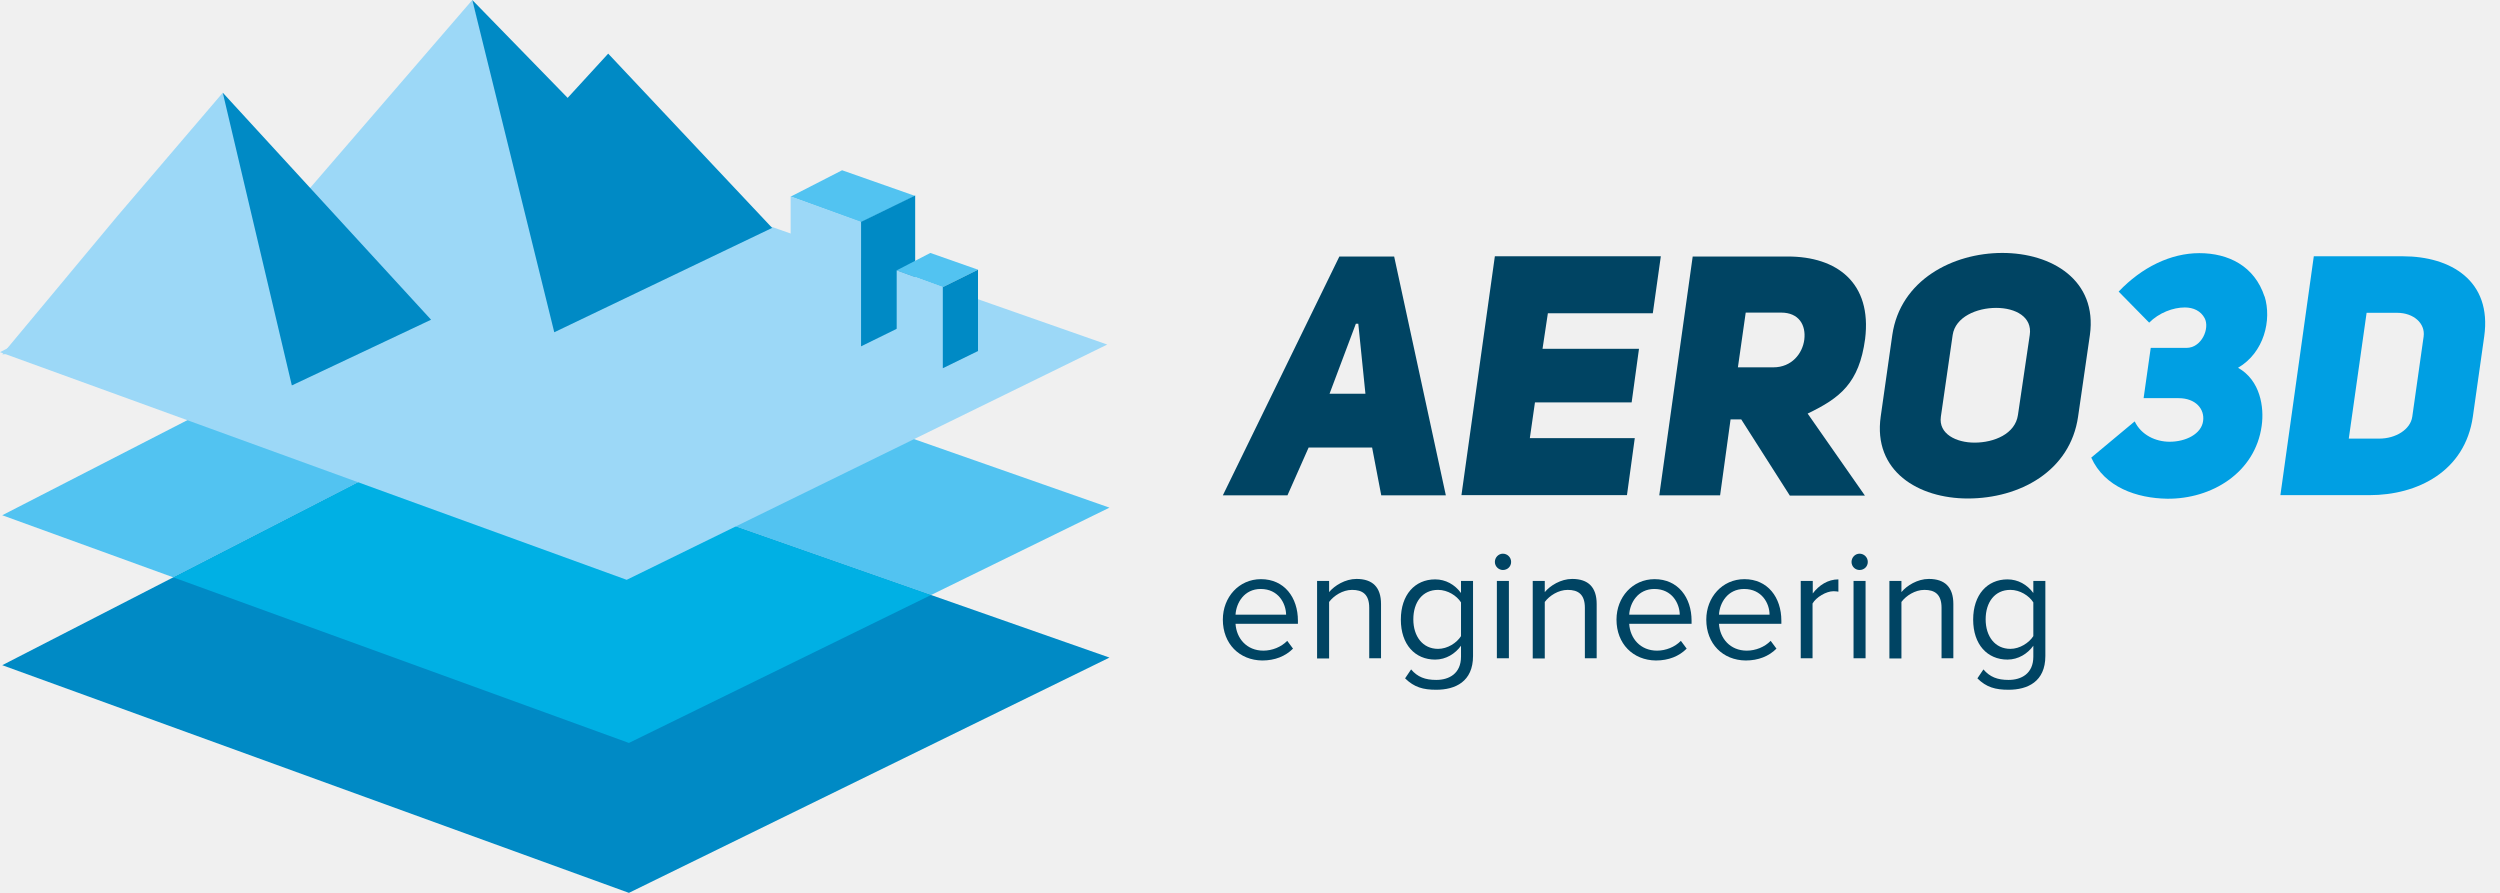
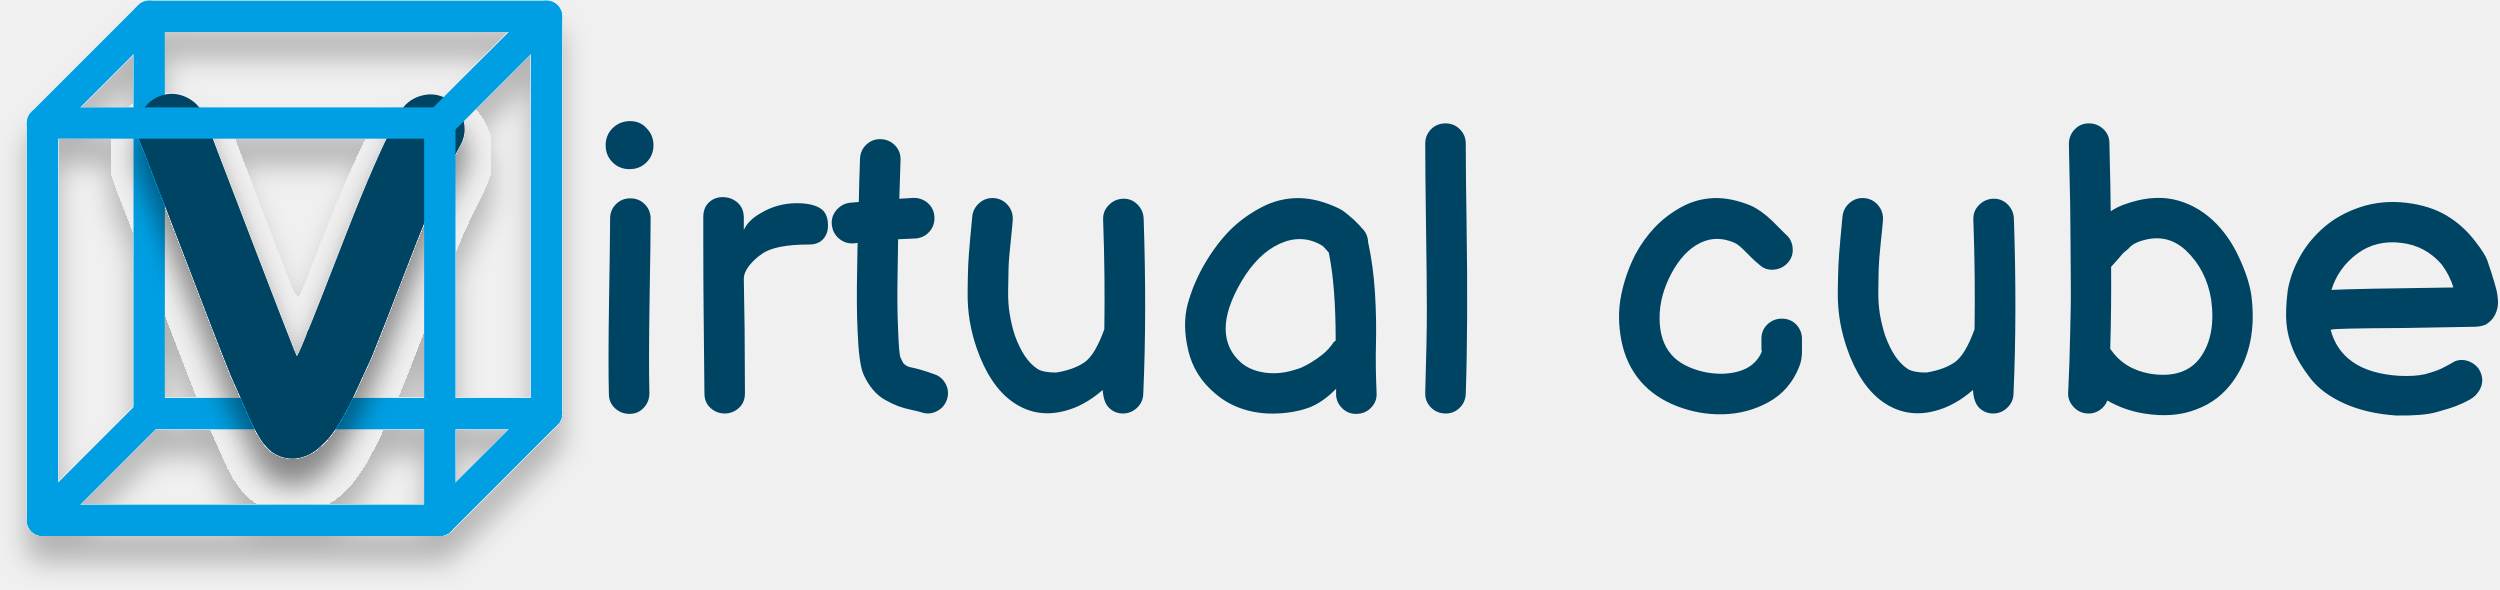
- <svg xmlns="http://www.w3.org/2000/svg" width="154" height="55" viewBox="0 0 154 55" fill="none">
-   <g clip-path="url(#clip0)">
-     <path d="M89.064 30.514H85.085L84.522 27.569H80.611L79.307 30.514H75.327L82.505 15.801H85.88L89.064 30.514ZM84.11 24.252L83.671 19.944H83.52L81.901 24.252H84.11Z" fill="#004463" />
-     <path d="M95.02 21.485H100.962L100.509 24.789H94.553L94.238 26.991H100.702L100.221 30.501H90.025L92.083 15.787H102.307L101.813 19.297H95.349L95.02 21.485Z" fill="#004463" />
-     <path d="M107.261 25.835H106.603L105.958 30.514H102.211L104.27 15.801H110.129C113.162 15.801 115.317 17.425 114.891 20.88C114.521 23.605 113.354 24.513 111.351 25.477L114.878 30.528H110.253L107.261 25.835ZM109.237 22.628C110.376 22.628 111.035 21.774 111.145 20.921C111.255 20.026 110.816 19.256 109.718 19.256H107.536L107.055 22.628H109.237Z" fill="#004463" />
-     <path d="M116.566 20.632C117.06 17.246 120.298 15.581 123.345 15.581C126.392 15.581 129.205 17.26 128.738 20.632L128.011 25.656C127.531 29.028 124.402 30.707 121.218 30.707C118.171 30.707 115.372 29.028 115.852 25.656L116.566 20.632ZM119.557 25.669C119.406 26.729 120.504 27.266 121.63 27.266C122.837 27.266 124.141 26.729 124.306 25.559L125.033 20.632C125.198 19.531 124.168 18.966 122.961 18.966C121.753 18.966 120.449 19.531 120.285 20.632L119.557 25.669Z" fill="#004463" />
-     <path d="M131.497 25.958C131.909 26.812 132.801 27.211 133.651 27.211C134.653 27.211 135.6 26.729 135.71 25.945C135.82 25.201 135.257 24.527 134.2 24.527H132.046L132.485 21.43H134.681C135.628 21.43 136.135 20.219 135.806 19.599C135.573 19.159 135.12 18.939 134.585 18.939C133.857 18.939 132.993 19.269 132.389 19.875L130.509 17.962C131.936 16.461 133.72 15.594 135.477 15.594C137.261 15.594 138.88 16.379 139.498 18.278V18.251C139.95 19.71 139.47 21.719 137.864 22.655C139.237 23.426 139.484 25.091 139.319 26.234C138.921 29.124 136.231 30.748 133.5 30.721C131.634 30.693 129.644 30.019 128.821 28.188L131.497 25.958Z" fill="#009FE3" />
-     <path d="M148.02 15.787C150.957 15.787 153.509 17.287 153.029 20.715L152.329 25.656C151.849 29.042 148.912 30.501 145.961 30.501H140.472L142.53 15.787H148.02ZM146.565 27.018C147.581 27.018 148.486 26.454 148.596 25.669L149.296 20.728C149.406 19.916 148.678 19.269 147.663 19.269H145.783L144.685 27.018H146.565Z" fill="#009FE3" />
-     <path d="M75.327 38.167C75.327 36.791 76.315 35.676 77.674 35.676C79.115 35.676 79.952 36.804 79.952 38.236V38.428H76.109C76.164 39.323 76.796 40.08 77.825 40.08C78.36 40.08 78.923 39.86 79.293 39.475L79.65 39.956C79.183 40.424 78.538 40.686 77.756 40.686C76.343 40.672 75.327 39.654 75.327 38.167ZM77.66 36.281C76.645 36.281 76.151 37.135 76.109 37.864H79.225C79.211 37.162 78.744 36.281 77.66 36.281Z" fill="#004463" />
-     <path d="M84.344 40.562V37.438C84.344 36.598 83.918 36.337 83.287 36.337C82.71 36.337 82.162 36.694 81.873 37.08V40.562H81.132V35.786H81.873V36.474C82.203 36.075 82.862 35.662 83.561 35.662C84.549 35.662 85.071 36.171 85.071 37.204V40.548H84.344V40.562Z" fill="#004463" />
-     <path d="M86.553 41.787L86.924 41.236C87.322 41.704 87.788 41.883 88.474 41.883C89.257 41.883 89.998 41.498 89.998 40.452V39.777C89.654 40.259 89.078 40.631 88.406 40.631C87.171 40.631 86.292 39.709 86.292 38.167C86.292 36.639 87.157 35.69 88.406 35.69C89.051 35.69 89.613 36.006 89.998 36.529V35.786H90.739V40.41C90.739 41.993 89.641 42.489 88.474 42.489C87.665 42.489 87.116 42.337 86.553 41.787ZM89.998 39.185V37.107C89.737 36.694 89.174 36.336 88.584 36.336C87.623 36.336 87.061 37.093 87.061 38.153C87.061 39.199 87.637 39.97 88.584 39.97C89.174 39.97 89.737 39.598 89.998 39.185Z" fill="#004463" />
-     <path d="M92.084 34.616C92.084 34.341 92.303 34.107 92.578 34.107C92.852 34.107 93.085 34.327 93.085 34.616C93.085 34.892 92.866 35.112 92.578 35.112C92.317 35.112 92.084 34.892 92.084 34.616ZM92.207 40.562V35.786H92.948V40.548H92.207V40.562Z" fill="#004463" />
-     <path d="M97.628 40.562V37.438C97.628 36.598 97.202 36.337 96.571 36.337C95.995 36.337 95.446 36.694 95.158 37.08V40.562H94.416V35.786H95.158V36.474C95.487 36.075 96.146 35.662 96.846 35.662C97.834 35.662 98.355 36.171 98.355 37.204V40.548H97.628V40.562Z" fill="#004463" />
-     <path d="M99.576 38.167C99.576 36.791 100.564 35.676 101.923 35.676C103.364 35.676 104.201 36.804 104.201 38.236V38.428H100.359C100.414 39.323 101.045 40.08 102.074 40.08C102.609 40.08 103.172 39.86 103.542 39.475L103.899 39.956C103.433 40.424 102.788 40.686 102.005 40.686C100.592 40.672 99.576 39.654 99.576 38.167ZM101.909 36.281C100.894 36.281 100.4 37.135 100.359 37.864H103.474C103.46 37.162 102.994 36.281 101.909 36.281Z" fill="#004463" />
-     <path d="M105.107 38.167C105.107 36.791 106.095 35.676 107.454 35.676C108.894 35.676 109.732 36.804 109.732 38.236V38.428H105.889C105.944 39.323 106.575 40.08 107.604 40.08C108.14 40.08 108.702 39.86 109.073 39.475L109.43 39.956C108.963 40.424 108.318 40.686 107.536 40.686C106.122 40.672 105.107 39.654 105.107 38.167ZM107.44 36.281C106.424 36.281 105.93 37.135 105.889 37.864H109.004C109.004 37.162 108.524 36.281 107.44 36.281Z" fill="#004463" />
-     <path d="M110.925 40.562V35.786H111.666V36.557C112.051 36.047 112.6 35.69 113.245 35.69V36.447C113.162 36.433 113.066 36.419 112.943 36.419C112.49 36.419 111.872 36.791 111.653 37.176V40.548H110.925V40.562Z" fill="#004463" />
-     <path d="M114.054 34.616C114.054 34.341 114.274 34.107 114.548 34.107C114.823 34.107 115.056 34.327 115.056 34.616C115.056 34.892 114.837 35.112 114.548 35.112C114.274 35.112 114.054 34.892 114.054 34.616ZM114.178 40.562V35.786H114.919V40.548H114.178V40.562Z" fill="#004463" />
-     <path d="M119.599 40.562V37.438C119.599 36.598 119.173 36.337 118.542 36.337C117.966 36.337 117.417 36.694 117.128 37.08V40.562H116.387V35.786H117.128V36.474C117.458 36.075 118.116 35.662 118.816 35.662C119.804 35.662 120.326 36.171 120.326 37.204V40.548H119.599V40.562Z" fill="#004463" />
-     <path d="M121.808 41.787L122.179 41.236C122.577 41.704 123.043 41.883 123.729 41.883C124.512 41.883 125.253 41.498 125.253 40.452V39.777C124.91 40.259 124.333 40.631 123.661 40.631C122.426 40.631 121.547 39.709 121.547 38.167C121.547 36.639 122.412 35.69 123.661 35.69C124.306 35.69 124.868 36.006 125.253 36.529V35.786H125.994V40.41C125.994 41.993 124.896 42.489 123.729 42.489C122.92 42.489 122.357 42.337 121.808 41.787ZM125.253 39.185V37.107C124.992 36.694 124.429 36.336 123.839 36.336C122.879 36.336 122.316 37.093 122.316 38.153C122.316 39.199 122.892 39.97 123.839 39.97C124.416 39.97 124.992 39.598 125.253 39.185Z" fill="#004463" />
-     <path d="M68.343 40.507L28.353 26.481L0.138 40.975L38.741 55L68.343 40.507Z" fill="#008AC5" />
-     <path d="M68.343 31.271L57.35 36.653L28.353 26.482L10.677 35.566L0.138 31.739L28.353 17.246L68.343 31.271Z" fill="#52C3F1" />
-     <path d="M57.35 36.653L38.741 45.765L10.677 35.566L28.352 26.482L57.35 36.653Z" fill="#00B0E4" />
-     <path d="M68.205 21.224L28.215 7.198L0 21.692L38.604 35.717L68.205 21.224Z" fill="#9CD8F7" />
-     <path d="M18.307 12.498L29.093 0L33.691 16.613L18.307 12.498Z" fill="#9CD8F7" />
-     <path d="M29.093 0L34.143 20.467L47.565 14.039L37.465 3.303L34.967 6.029L29.093 0Z" fill="#008AC5" />
-     <path d="M20.517 20.328L0.138 21.829L7.233 13.309L13.724 5.711L20.517 20.328Z" fill="#9CD8F7" />
-     <path d="M26.554 19.695L13.723 5.711L17.977 23.742L26.554 19.695Z" fill="#008AC5" />
-     <path d="M56.375 12.071L51.874 10.488L48.704 12.112L53.04 13.695L56.375 12.071Z" fill="#52C3F1" />
-     <path d="M48.704 12.098V19.751L53.04 21.334V13.667L48.704 12.098Z" fill="#9CD8F7" />
-     <path d="M53.041 13.667L56.375 12.043V19.696L53.041 21.334V13.667Z" fill="#008AC5" />
-     <path d="M60.245 16.613L57.309 15.581L55.236 16.654L58.077 17.686L60.245 16.613Z" fill="#52C3F1" />
-     <path d="M55.236 16.654V21.651L58.077 22.683V17.687L55.236 16.654Z" fill="#9CD8F7" />
-     <path d="M58.077 17.686L60.245 16.613V21.623L58.077 22.683V17.686Z" fill="#008AC5" />
+ <svg xmlns="http://www.w3.org/2000/svg" width="382" height="90" viewBox="0 0 382 90" fill="none">
+   <path d="M93.038 60.209C92.955 57.113 92.963 52.367 93.062 45.969C93.17 39.572 93.224 35.382 93.224 33.401C93.224 32.534 93.521 31.8 94.115 31.197C94.718 30.603 95.452 30.306 96.319 30.306C97.186 30.306 97.916 30.603 98.511 31.197C99.113 31.8 99.415 32.534 99.415 33.401C99.415 35.382 99.361 39.551 99.254 45.907C99.155 52.263 99.146 56.989 99.229 60.085C99.229 60.952 98.94 61.694 98.362 62.313C97.784 62.933 97.062 63.242 96.195 63.242C95.329 63.242 94.585 62.953 93.966 62.375C93.347 61.798 93.038 61.075 93.038 60.209ZM98.796 19.595C99.497 20.297 99.848 21.163 99.848 22.195C99.848 23.227 99.497 24.094 98.796 24.796C98.094 25.497 97.227 25.848 96.195 25.848C95.163 25.848 94.297 25.497 93.595 24.796C92.893 24.094 92.543 23.227 92.543 22.195C92.543 21.163 92.893 20.297 93.595 19.595C94.297 18.893 95.172 18.53 96.22 18.505C97.277 18.489 98.135 18.852 98.796 19.595ZM110.732 63.18C109.906 63.18 109.184 62.9 108.565 62.338C107.946 61.785 107.636 61.034 107.636 60.085L107.513 47.455C107.479 44.607 107.463 41.057 107.463 36.806V33.154C107.463 32.204 107.752 31.461 108.33 30.925C108.899 30.388 109.597 30.12 110.422 30.12C111.297 30.12 112.053 30.396 112.688 30.95C113.332 31.511 113.654 32.287 113.654 33.277V35.135C114.108 34.144 114.954 33.298 116.192 32.596C117.885 31.564 119.742 31.049 121.764 31.049C123.283 31.049 124.455 31.296 125.281 31.791C126.106 32.287 126.519 33.174 126.519 34.454C126.519 35.279 126.276 35.968 125.789 36.522C125.285 37.083 124.563 37.363 123.622 37.363C120.155 37.363 117.761 37.838 116.44 38.787C115.697 39.283 115.045 39.881 114.484 40.583C113.931 41.285 113.654 41.965 113.654 42.626L113.778 50.365L113.827 60.085C113.827 61.034 113.518 61.785 112.899 62.338C112.28 62.9 111.557 63.18 110.732 63.18ZM140.759 62.995C140.511 62.912 140.007 62.788 139.248 62.623C138.48 62.458 137.82 62.272 137.267 62.066C136.706 61.859 136.066 61.558 135.348 61.162C134.621 60.774 133.969 60.237 133.391 59.552C132.813 58.875 132.318 58.062 131.905 57.113C131.451 55.999 131.162 53.811 131.039 50.55C130.915 48.033 130.894 44.793 130.977 40.831C130.977 40.087 130.997 38.849 131.039 37.116L130.543 37.178C129.677 37.26 128.913 37.033 128.253 36.497C127.592 35.96 127.213 35.267 127.113 34.416C127.006 33.575 127.221 32.823 127.757 32.163C128.294 31.503 128.975 31.11 129.8 30.987L131.224 30.863C131.266 28.675 131.328 26.467 131.41 24.238C131.451 23.372 131.782 22.649 132.401 22.072C133.02 21.494 133.763 21.225 134.629 21.267C135.496 21.308 136.218 21.638 136.796 22.257C137.374 22.876 137.642 23.619 137.601 24.486L137.415 30.367L139.458 30.244C140.325 30.202 141.081 30.45 141.724 30.987C142.36 31.523 142.711 32.225 142.777 33.092C142.835 33.958 142.595 34.709 142.059 35.345C141.522 35.989 140.821 36.352 139.954 36.435L137.23 36.559C137.188 38.54 137.168 39.984 137.168 40.892C137.085 44.772 137.106 47.93 137.23 50.365C137.312 52.841 137.436 54.265 137.601 54.637C137.766 55.008 137.89 55.264 137.973 55.404C138.055 55.553 138.212 55.697 138.443 55.838C138.666 55.986 138.901 56.081 139.149 56.122C139.397 56.164 139.863 56.275 140.548 56.457C141.225 56.647 141.956 56.886 142.74 57.175C143.524 57.422 144.114 57.926 144.51 58.685C144.898 59.453 144.96 60.237 144.696 61.038C144.424 61.847 143.908 62.446 143.148 62.834C142.381 63.23 141.584 63.283 140.759 62.995ZM171.404 63.18C170.661 63.139 170.013 62.85 169.46 62.313C168.899 61.777 168.577 60.869 168.495 59.589C166.596 61.24 164.636 62.313 162.613 62.809C159.724 63.552 157.082 63.077 154.689 61.385C152.377 59.734 150.561 57.01 149.24 53.213C148.786 51.892 148.436 50.53 148.188 49.127C147.94 47.682 147.829 46.142 147.854 44.508C147.87 42.882 147.899 41.561 147.94 40.546C147.982 39.539 148.085 38.156 148.25 36.398C148.415 34.648 148.518 33.546 148.559 33.092C148.642 32.266 149.005 31.573 149.649 31.011C150.285 30.458 151.028 30.211 151.878 30.268C152.72 30.334 153.421 30.685 153.983 31.321C154.536 31.965 154.792 32.72 154.75 33.587C154.709 34.206 154.598 35.382 154.416 37.116C154.226 38.849 154.123 40.137 154.107 40.979C154.082 41.829 154.061 42.944 154.045 44.322C154.02 45.709 154.102 46.947 154.292 48.037C154.474 49.135 154.73 50.2 155.06 51.231C155.968 53.749 157.124 55.462 158.527 56.37C159.105 56.742 160.054 56.927 161.375 56.927C163.15 56.638 164.586 56.122 165.684 55.38C166.773 54.637 167.793 52.944 168.742 50.303C168.825 44.813 168.763 39.241 168.557 33.587C168.515 32.72 168.796 31.977 169.399 31.358C169.993 30.739 170.715 30.409 171.565 30.367C172.407 30.326 173.138 30.603 173.757 31.197C174.376 31.8 174.706 32.514 174.748 33.339C175.078 43.08 175.057 52.057 174.686 60.27C174.644 61.096 174.306 61.798 173.67 62.375C173.026 62.953 172.271 63.221 171.404 63.18ZM200.255 62.19C198.769 62.767 197.085 63.098 195.203 63.18C193.329 63.263 191.587 63.044 189.978 62.524C188.368 62.012 186.944 61.22 185.706 60.147C183.56 58.372 182.177 56.164 181.558 53.522C180.939 50.881 180.918 48.507 181.496 46.402C182.074 44.297 182.949 42.242 184.121 40.236C185.301 38.239 186.581 36.546 187.959 35.159C189.346 33.781 190.948 32.617 192.764 31.668C194.58 30.718 196.478 30.252 198.459 30.268C200.441 30.293 202.525 30.842 204.712 31.915C205.043 32.08 205.402 32.328 205.79 32.658C206.186 32.988 206.528 33.277 206.817 33.525L207.622 34.33C207.87 34.578 207.994 34.722 207.994 34.763C208.654 35.341 209.005 36.084 209.046 36.992C209.583 39.468 209.934 42.069 210.099 44.793C210.264 47.517 210.313 50.076 210.247 52.47C210.189 54.864 210.222 57.402 210.346 60.085C210.388 60.91 210.119 61.633 209.541 62.252C208.964 62.871 208.241 63.201 207.375 63.242C206.508 63.283 205.765 63.015 205.146 62.437C204.527 61.859 204.197 61.158 204.155 60.332V59.404C202.917 60.683 201.617 61.612 200.255 62.19ZM197.469 56.618C198.088 56.453 198.583 56.288 198.955 56.122C199.326 55.957 199.788 55.71 200.342 55.38C200.903 55.049 201.493 54.637 202.112 54.141C202.731 53.646 203.288 53.027 203.784 52.284C203.866 52.201 203.969 52.119 204.093 52.036C204.093 46.464 203.742 41.986 203.041 38.602C202.917 38.437 202.781 38.28 202.632 38.131C202.492 37.991 202.389 37.879 202.323 37.797C202.265 37.714 202.182 37.64 202.075 37.574C201.976 37.516 201.865 37.446 201.741 37.363C199.76 36.29 197.675 36.257 195.488 37.264C193.3 38.28 191.381 40.17 189.73 42.935C188.079 45.742 187.262 48.185 187.278 50.266C187.303 52.354 188.1 54.079 189.668 55.441C190.617 56.226 191.794 56.721 193.197 56.927C194.6 57.134 196.024 57.03 197.469 56.618ZM223.967 60.209C223.925 61.075 223.595 61.798 222.976 62.375C222.357 62.953 221.614 63.221 220.747 63.18C219.881 63.139 219.158 62.809 218.58 62.19C218.003 61.571 217.734 60.828 217.776 59.961C217.941 54.471 218.023 50.303 218.023 47.455C218.023 44.607 217.982 40.356 217.899 34.701C217.817 29.047 217.776 24.796 217.776 21.948C217.776 21.081 218.073 20.346 218.667 19.744C219.27 19.149 220.004 18.852 220.871 18.852C221.738 18.852 222.468 19.149 223.063 19.744C223.665 20.346 223.967 21.081 223.967 21.948C223.967 24.796 224.008 28.84 224.09 34.082C224.173 39.324 224.202 44.079 224.177 48.346C224.161 52.622 224.09 56.576 223.967 60.209ZM263.144 63.304C260.791 63.345 258.492 62.933 256.247 62.066C253.993 61.199 252.144 59.94 250.7 58.289C249.214 56.556 248.232 54.484 247.753 52.073C247.282 49.655 247.266 47.352 247.703 45.164C248.133 42.977 248.863 40.872 249.895 38.849C250.72 37.322 251.711 35.948 252.867 34.726C254.022 33.513 255.376 32.481 256.928 31.631C258.472 30.788 260.123 30.334 261.881 30.268C263.631 30.211 265.517 30.595 267.539 31.42C268.613 31.915 269.706 32.7 270.821 33.773L272.802 35.754C273.462 36.29 273.834 36.992 273.916 37.859C273.999 38.725 273.764 39.477 273.211 40.112C272.649 40.756 271.935 41.119 271.068 41.202C270.202 41.285 269.459 41.037 268.84 40.459C268.468 40.17 268.035 39.778 267.539 39.283L266.487 38.23C265.909 37.652 265.435 37.281 265.063 37.116C263.206 36.29 261.431 36.299 259.739 37.141C258.046 37.991 256.602 39.53 255.405 41.759C254.167 44.07 253.56 46.382 253.585 48.693C253.601 51.005 254.208 52.841 255.405 54.203C256.148 55.07 257.221 55.772 258.624 56.308C260.028 56.845 261.514 57.113 263.082 57.113C266.26 57.03 268.303 55.895 269.211 53.708L269.149 53.398V51.603C269.19 50.736 269.533 50.022 270.177 49.461C270.813 48.908 271.564 48.652 272.43 48.693C273.297 48.734 274.011 49.073 274.573 49.709C275.126 50.352 275.382 51.108 275.34 51.974V53.336C275.382 54.368 275.237 55.276 274.907 56.06C273.958 58.454 272.402 60.25 270.239 61.447C268.068 62.644 265.703 63.263 263.144 63.304ZM304.376 63.18C303.633 63.139 302.981 62.85 302.42 62.313C301.867 61.777 301.549 60.869 301.467 59.589C299.568 61.24 297.608 62.313 295.585 62.809C292.696 63.552 290.054 63.077 287.66 61.385C285.349 59.734 283.533 57.01 282.212 53.213C281.758 51.892 281.407 50.53 281.16 49.127C280.912 47.682 280.797 46.142 280.813 44.508C280.838 42.882 280.871 41.561 280.912 40.546C280.953 39.539 281.057 38.156 281.222 36.398C281.387 34.648 281.49 33.546 281.531 33.092C281.614 32.266 281.973 31.573 282.609 31.011C283.252 30.458 283.995 30.211 284.837 30.268C285.688 30.334 286.389 30.685 286.942 31.321C287.504 31.965 287.764 32.72 287.722 33.587C287.681 34.206 287.566 35.382 287.376 37.116C287.194 38.849 287.091 40.137 287.066 40.979C287.05 41.829 287.029 42.944 287.004 44.322C286.988 45.709 287.07 46.947 287.252 48.037C287.442 49.135 287.702 50.2 288.032 51.231C288.94 53.749 290.096 55.462 291.499 56.37C292.077 56.742 293.026 56.927 294.347 56.927C296.122 56.638 297.554 56.122 298.643 55.38C299.741 54.637 300.765 52.944 301.714 50.303C301.797 44.813 301.735 39.241 301.529 33.587C301.487 32.72 301.764 31.977 302.358 31.358C302.961 30.739 303.683 30.409 304.525 30.367C305.375 30.326 306.11 30.603 306.729 31.197C307.348 31.8 307.678 32.514 307.72 33.339C308.05 43.08 308.029 52.057 307.658 60.27C307.616 61.096 307.274 61.798 306.63 62.375C305.994 62.953 305.243 63.221 304.376 63.18ZM318.987 63.18C318.112 63.139 317.39 62.796 316.82 62.153C316.234 61.517 315.966 60.786 316.016 59.961C316.09 58.104 316.152 56.618 316.201 55.503C316.234 54.059 316.276 52.499 316.325 50.823C316.366 49.155 316.395 47.744 316.412 46.588C316.428 45.432 316.428 44.037 316.412 42.403C316.395 40.777 316.387 39.518 316.387 38.626C316.387 37.743 316.375 36.175 316.35 33.921C316.333 31.676 316.313 30.252 316.288 29.649C316.263 29.055 316.234 27.734 316.201 25.687C316.152 23.648 316.127 22.422 316.127 22.01C316.127 21.143 316.42 20.4 317.006 19.781C317.584 19.162 318.306 18.852 319.173 18.852C320.032 18.852 320.77 19.141 321.389 19.719C322.009 20.297 322.318 21.019 322.318 21.886C322.45 27.416 322.516 30.884 322.516 32.287C323.135 31.874 323.775 31.544 324.435 31.296C327.234 30.264 329.768 29.984 332.038 30.454C334.308 30.933 336.355 32.019 338.18 33.711C339.748 35.197 341.036 37.013 342.043 39.159C343.058 41.305 343.706 43.245 343.987 44.978C344.689 50.22 343.785 54.616 341.275 58.166C339.831 60.229 337.932 61.694 335.579 62.561C333.268 63.469 330.602 63.675 327.581 63.18C325.566 62.85 323.709 62.19 322.009 61.199C321.769 61.818 321.369 62.313 320.808 62.685C320.246 63.056 319.639 63.221 318.987 63.18ZM328.584 57.113C332.092 57.65 334.647 56.803 336.248 54.575C337.825 52.346 338.365 49.415 337.87 45.783C337.375 42.729 336.075 40.211 333.97 38.23C331.906 36.332 329.467 35.919 326.652 36.992C326.371 37.116 326.115 37.248 325.884 37.388C325.653 37.537 325.418 37.755 325.178 38.044L324.435 38.664C324.262 38.87 323.969 39.208 323.556 39.679C323.144 40.158 322.818 40.521 322.578 40.769C322.611 45.061 322.566 49.25 322.442 53.336L322.516 53.398C323.911 55.421 325.934 56.659 328.584 57.113ZM366.151 63.49C363.097 63.283 360.435 62.664 358.164 61.633C355.894 60.601 354.161 59.3 352.964 57.732C351.767 56.164 350.9 54.719 350.364 53.398C349.827 52.078 349.497 50.765 349.373 49.461C349.249 48.165 349.311 46.485 349.559 44.421C349.848 42.688 350.459 40.975 351.391 39.283C352.316 37.59 353.554 36.072 355.106 34.726C356.65 33.389 358.515 32.357 360.703 31.631C362.89 30.912 365.222 30.698 367.699 30.987C370.093 31.276 372.136 31.924 373.828 32.931C375.52 33.946 376.965 35.238 378.162 36.806C379.194 38.127 379.825 39.118 380.056 39.778C380.279 40.438 380.485 41.057 380.675 41.635C380.857 42.213 381.01 42.708 381.133 43.121C381.257 43.534 381.373 43.955 381.48 44.384C381.579 44.822 381.649 45.329 381.691 45.907C381.732 46.691 381.587 47.414 381.257 48.074C380.927 48.734 380.432 49.25 379.771 49.622C379.235 49.828 378.657 49.931 378.038 49.931L367.451 50.117C360.022 50.158 356.307 50.241 356.307 50.365H356.121C356.658 52.47 357.785 54.121 359.502 55.318C361.211 56.514 363.551 57.216 366.522 57.422C368.132 57.505 369.474 57.422 370.547 57.175C371.744 56.845 372.61 56.543 373.147 56.271C373.683 56.007 374.344 55.648 375.128 55.194C375.912 54.905 376.696 54.946 377.481 55.318C378.265 55.689 378.801 56.267 379.09 57.051C379.379 57.835 379.35 58.599 379.004 59.342C378.649 60.085 378.1 60.663 377.357 61.075C376.696 61.447 376.015 61.764 375.314 62.029C374.612 62.301 373.58 62.623 372.218 62.995C370.856 63.366 368.834 63.531 366.151 63.49ZM356.245 44.297C358.639 44.174 364.851 44.05 374.88 43.926C374.509 42.688 373.91 41.511 373.085 40.397C371.434 38.498 369.391 37.405 366.956 37.116C364.397 36.786 362.147 37.33 360.208 38.75C358.268 40.178 356.947 42.027 356.245 44.297Z" fill="#004463" />
+   <g filter="url(#filter0_d_272_33)">
+     <path d="M22.798 65.144H83.506C84.58 65.144 85.449 64.273 85.449 63.2V2.493C85.449 1.42 84.579 0.55 83.506 0.55H22.798C21.725 0.55 20.855 1.42 20.855 2.493V63.2C20.855 64.273 21.725 65.144 22.798 65.144ZM81.563 4.436V61.257H24.741V4.436H81.563Z" fill="#009FE3" stroke="#009FE3" stroke-width="0.9" />
+     <g filter="url(#filter1_dd_272_33)">
+       <path d="M45.05 70.072C43.72 70.142 42.531 69.793 41.481 69.023C41.131 68.743 40.816 68.428 40.537 68.078C40.257 67.798 40.012 67.484 39.802 67.134L38.962 65.664C38.542 64.825 38.018 63.67 37.388 62.201L35.289 57.478C34.169 54.749 31.741 48.501 28.005 38.733C24.254 28.979 22.029 23.227 21.33 21.478C20.84 20.148 20.896 18.819 21.498 17.49C22.085 16.16 23.044 15.229 24.373 14.698C25.703 14.18 27.032 14.215 28.362 14.803C29.691 15.404 30.636 16.37 31.195 17.7C31.755 19.239 33.945 24.976 37.766 34.912C41.572 44.848 43.965 51.04 44.945 53.489L45.364 54.434C45.644 53.944 45.889 53.433 46.099 52.902C46.309 52.384 46.484 51.964 46.624 51.642C46.764 51.334 46.869 51.04 46.939 50.761L47.149 50.341C47.639 49.221 49.514 44.463 52.774 36.067C56.021 27.67 58.799 21.373 61.108 17.175C61.808 15.915 62.857 15.076 64.257 14.656C65.656 14.236 66.985 14.376 68.245 15.076C69.504 15.775 70.344 16.825 70.764 18.224C71.184 19.624 71.044 20.953 70.344 22.213C68.105 26.271 65.537 32.078 62.64 39.635C59.73 47.192 57.784 52.16 56.805 54.539L53.866 60.941C52.886 62.9 51.977 64.51 51.137 65.769C50.507 66.679 49.878 67.413 49.248 67.973C47.988 69.233 46.589 69.933 45.05 70.072Z" fill="#004463" />
+     </g>
+     <path d="M6.493 81.449H67.202C68.274 81.449 69.145 80.58 69.145 79.506V18.799C69.145 17.726 68.274 16.856 67.202 16.856H6.493C5.42 16.856 4.55 17.726 4.55 18.799V79.506C4.55 80.579 5.42 81.449 6.493 81.449ZM65.258 20.742V77.563H8.436V20.742H65.258Z" fill="#009FE3" stroke="#009FE3" stroke-width="0.9" />
+     <path d="M65.828 17.425L65.827 17.425C65.069 18.185 65.069 19.414 65.828 20.173C66.207 20.552 66.705 20.742 67.202 20.742C67.698 20.742 68.197 20.552 68.576 20.173L68.576 20.173L84.881 3.867L84.881 3.867C85.639 3.108 85.641 1.878 84.88 1.119C84.121 0.361 82.891 0.36 82.132 1.119L82.132 1.119L65.828 17.425Z" fill="#009FE3" stroke="#009FE3" stroke-width="0.9" />
+     <path d="M5.119 17.425L5.119 17.425C4.361 18.185 4.36 19.414 5.119 20.173C5.498 20.552 5.997 20.742 6.493 20.742C6.99 20.742 7.487 20.552 7.867 20.174L7.867 20.173L24.172 3.867L24.172 3.867C24.93 3.108 24.933 1.878 24.172 1.119C23.412 0.361 22.183 0.36 21.424 1.119L21.424 1.119L5.119 17.425Z" fill="#009FE3" stroke="#009FE3" stroke-width="0.9" />
+     <path d="M65.828 78.134L65.827 78.134C65.069 78.894 65.069 80.123 65.828 80.882C66.207 81.261 66.705 81.451 67.202 81.451C67.698 81.451 68.197 81.261 68.576 80.882L68.576 80.882L84.881 64.576L84.881 64.576C85.639 63.817 85.641 62.587 84.88 61.828C84.121 61.07 82.891 61.069 82.132 61.828L82.132 61.828L65.828 78.134Z" fill="#009FE3" stroke="#009FE3" stroke-width="0.9" />
+     <path d="M5.119 78.134L5.119 78.134C4.361 78.894 4.36 80.123 5.119 80.882C5.498 81.261 5.997 81.451 6.493 81.451C6.99 81.451 7.487 81.261 7.867 80.883L7.867 80.882L24.172 64.576L24.172 64.576C24.93 63.817 24.933 62.587 24.172 61.828C23.412 61.07 22.183 61.069 21.424 61.828L21.424 61.828L5.119 78.134Z" fill="#009FE3" stroke="#009FE3" stroke-width="0.9" />
  </g>
  <defs>
-     <clipPath id="clip0">
-       <rect width="153.083" height="55" fill="white" />
-     </clipPath>
+     <filter id="filter0_d_272_33" x="0.1" y="0.1" width="89.8" height="89.802" filterUnits="userSpaceOnUse" color-interpolation-filters="sRGB">
+       <feFlood flood-opacity="0" result="BackgroundImageFix" />
+       <feColorMatrix in="SourceAlpha" type="matrix" values="0 0 0 0 0 0 0 0 0 0 0 0 0 0 0 0 0 0 127 0" result="hardAlpha" />
+       <feOffset dy="4" />
+       <feGaussianBlur stdDeviation="2" />
+       <feComposite in2="hardAlpha" operator="out" />
+       <feColorMatrix type="matrix" values="0 0 0 0 0 0 0 0 0 0 0 0 0 0 0 0 0 0 0.25 0" />
+       <feBlend mode="normal" in2="BackgroundImageFix" result="effect1_dropShadow_272_33" />
+       <feBlend mode="normal" in="SourceGraphic" in2="effect1_dropShadow_272_33" result="shape" />
+     </filter>
+     <filter id="filter1_dd_272_33" x="17" y="14.334" width="58" height="63.747" filterUnits="userSpaceOnUse" color-interpolation-filters="sRGB">
+       <feFlood flood-opacity="0" result="BackgroundImageFix" />
+       <feColorMatrix in="SourceAlpha" type="matrix" values="0 0 0 0 0 0 0 0 0 0 0 0 0 0 0 0 0 0 127 0" result="hardAlpha" />
+       <feOffset dy="4" />
+       <feGaussianBlur stdDeviation="2" />
+       <feComposite in2="hardAlpha" operator="out" />
+       <feColorMatrix type="matrix" values="0 0 0 0 0 0 0 0 0 0 0 0 0 0 0 0 0 0 0.25 0" />
+       <feBlend mode="normal" in2="BackgroundImageFix" result="effect1_dropShadow_272_33" />
+       <feColorMatrix in="SourceAlpha" type="matrix" values="0 0 0 0 0 0 0 0 0 0 0 0 0 0 0 0 0 0 127 0" result="hardAlpha" />
+       <feOffset dy="4" />
+       <feGaussianBlur stdDeviation="2" />
+       <feComposite in2="hardAlpha" operator="out" />
+       <feColorMatrix type="matrix" values="0 0 0 0 0 0 0 0 0 0 0 0 0 0 0 0 0 0 0.25 0" />
+       <feBlend mode="normal" in2="effect1_dropShadow_272_33" result="effect2_dropShadow_272_33" />
+       <feBlend mode="normal" in="SourceGraphic" in2="effect2_dropShadow_272_33" result="shape" />
+     </filter>
  </defs>
</svg>
